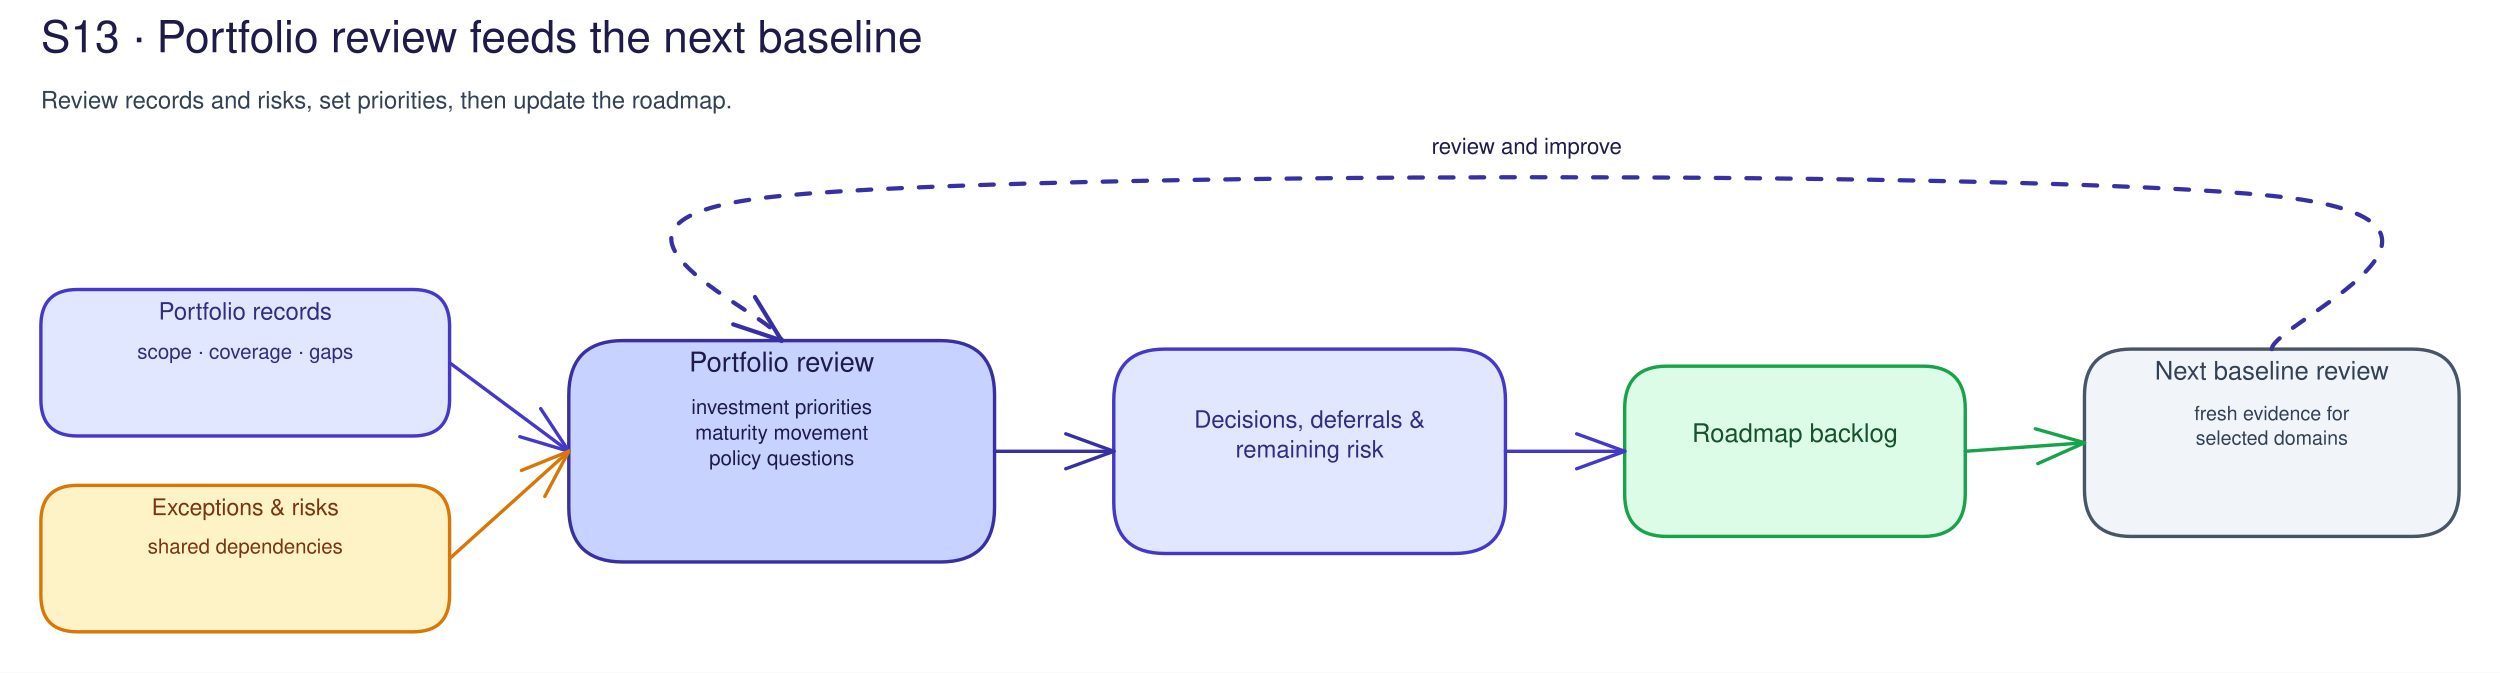
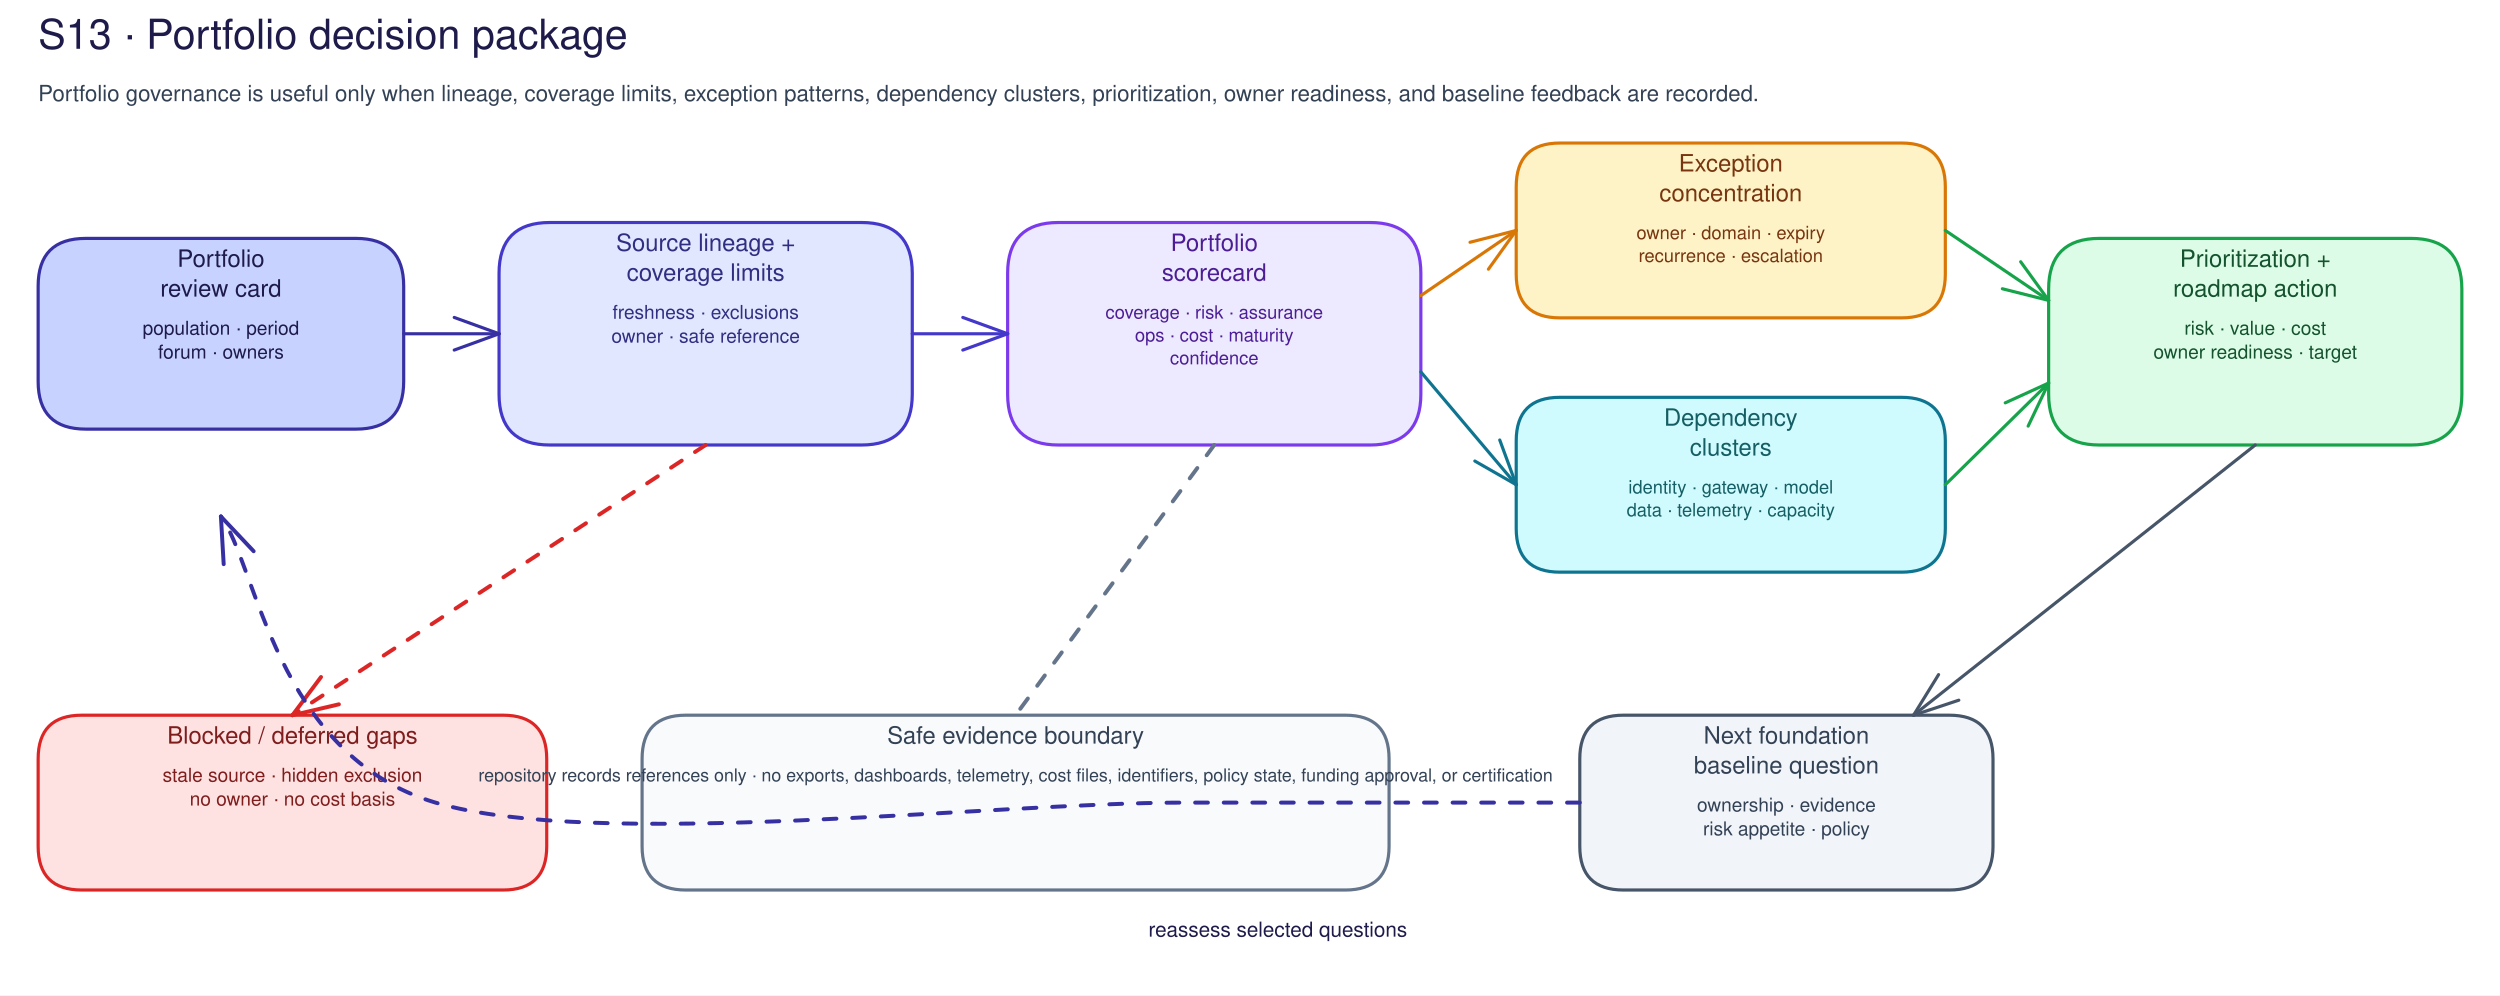
- <svg xmlns="http://www.w3.org/2000/svg" version="1.1" viewBox="0 0 1468 395" width="1468" height="395">
+ <svg xmlns="http://www.w3.org/2000/svg" version="1.1" viewBox="0 0 1573 626.25" width="1573" height="626.25">
  <defs>
    <style class="style-fonts">
      @font-face {
        font-family: "Virgil";
        src: url("https://unpkg.com/@excalidraw/excalidraw@undefined/dist/excalidraw-assets/Virgil.woff2");
      }
      @font-face {
        font-family: "Cascadia";
        src: url("https://unpkg.com/@excalidraw/excalidraw@undefined/dist/excalidraw-assets/Cascadia.woff2");
      }
      @font-face {
        font-family: "Assistant";
        src: url("https://unpkg.com/@excalidraw/excalidraw@undefined/dist/excalidraw-assets/Assistant-Regular.woff2");
      }
    </style>
  </defs>
-   <rect x="0" y="0" width="1468" height="395" fill="#ffffff" />
-   <g transform="translate(24 24) rotate(0 500 16.25)">
-     <text x="0" y="0" font-family="Helvetica, Segoe UI Emoji" font-size="26px" fill="#1e1b4b" text-anchor="start" style="white-space: pre;" direction="ltr" dominant-baseline="text-before-edge">S13 · Portfolio review feeds the next baseline</text>
-   </g>
-   <g transform="translate(24 60) rotate(0 630 8.75)">
-     <text x="0" y="0" font-family="Helvetica, Segoe UI Emoji" font-size="14px" fill="#334155" text-anchor="start" style="white-space: pre;" direction="ltr" dominant-baseline="text-before-edge">Review records and risks, set priorities, then update the roadmap.</text>
-   </g>
-   <g stroke-linecap="round" transform="translate(24 170) rotate(0 120 43)">
-     <path d="M21.5 0 C65.6 0, 109.69 0, 218.5 0 C232.83 0, 240 7.17, 240 21.5 C240 30.99, 240 40.49, 240 64.5 C240 78.83, 232.83 86, 218.5 86 C157.49 86, 96.48 86, 21.5 86 C7.17 86, 0 78.83, 0 64.5 C0 53.46, 0 42.43, 0 21.5 C0 7.17, 7.17 0, 21.5 0" stroke="none" stroke-width="0" fill="#e0e7ff" />
-     <path d="M21.5 0 C61.82 0, 102.15 0, 218.5 0 M21.5 0 C64.36 0, 107.22 0, 218.5 0 M218.5 0 C232.83 0, 240 7.17, 240 21.5 M218.5 0 C232.83 0, 240 7.17, 240 21.5 M240 21.5 C240 31.71, 240 41.92, 240 64.5 M240 21.5 C240 33.62, 240 45.75, 240 64.5 M240 64.5 C240 78.83, 232.83 86, 218.5 86 M240 64.5 C240 78.83, 232.83 86, 218.5 86 M218.5 86 C153.35 86, 88.2 86, 21.5 86 M218.5 86 C162.4 86, 106.29 86, 21.5 86 M21.5 86 C7.17 86, 0 78.83, 0 64.5 M21.5 86 C7.17 86, 0 78.83, 0 64.5 M0 64.5 C0 53.52, 0 42.54, 0 21.5 M0 64.5 C0 54.77, 0 45.05, 0 21.5 M0 21.5 C0 7.17, 7.17 0, 21.5 0 M0 21.5 C0 7.17, 7.17 0, 21.5 0" stroke="#4338ca" stroke-width="2" fill="none" />
-   </g>
-   <g transform="translate(30 184) rotate(0 114 8.75)">
-     <text x="114" y="0" font-family="Helvetica, Segoe UI Emoji" font-size="14px" fill="#312e81" text-anchor="middle" style="white-space: pre;" direction="ltr" dominant-baseline="text-before-edge">Portfolio records</text>
-   </g>
-   <g transform="translate(30 207.5) rotate(0 114 7.5)">
-     <text x="114" y="0" font-family="Helvetica, Segoe UI Emoji" font-size="12px" fill="#312e81" text-anchor="middle" style="white-space: pre;" direction="ltr" dominant-baseline="text-before-edge">scope · coverage · gaps</text>
-   </g>
-   <g stroke-linecap="round" transform="translate(24 285) rotate(0 120 43)">
-     <path d="M21.5 0 C73.35 0, 125.19 0, 218.5 0 C232.83 0, 240 7.17, 240 21.5 C240 33.79, 240 46.07, 240 64.5 C240 78.83, 232.83 86, 218.5 86 C140.21 86, 61.91 86, 21.5 86 C7.17 86, 0 78.83, 0 64.5 C0 52.77, 0 41.04, 0 21.5 C0 7.17, 7.17 0, 21.5 0" stroke="none" stroke-width="0" fill="#fef3c7" />
-     <path d="M21.5 0 C61.86 0, 102.22 0, 218.5 0 M21.5 0 C69.04 0, 116.57 0, 218.5 0 M218.5 0 C232.83 0, 240 7.17, 240 21.5 M218.5 0 C232.83 0, 240 7.17, 240 21.5 M240 21.5 C240 37.52, 240 53.54, 240 64.5 M240 21.5 C240 31.9, 240 42.3, 240 64.5 M240 64.5 C240 78.83, 232.83 86, 218.5 86 M240 64.5 C240 78.83, 232.83 86, 218.5 86 M218.5 86 C141.87 86, 65.25 86, 21.5 86 M218.5 86 C149.7 86, 80.9 86, 21.5 86 M21.5 86 C7.17 86, 0 78.83, 0 64.5 M21.5 86 C7.17 86, 0 78.83, 0 64.5 M0 64.5 C0 51.54, 0 38.59, 0 21.5 M0 64.5 C0 54.37, 0 44.23, 0 21.5 M0 21.5 C0 7.17, 7.17 0, 21.5 0 M0 21.5 C0 7.17, 7.17 0, 21.5 0" stroke="#d97706" stroke-width="2" fill="none" />
-   </g>
-   <g transform="translate(30 299) rotate(0 114 8.4375)">
-     <text x="114" y="0" font-family="Helvetica, Segoe UI Emoji" font-size="13.5px" fill="#78350f" text-anchor="middle" style="white-space: pre;" direction="ltr" dominant-baseline="text-before-edge">Exceptions &amp; risks</text>
-   </g>
-   <g transform="translate(30 321.875) rotate(0 114 7.5)">
-     <text x="114" y="0" font-family="Helvetica, Segoe UI Emoji" font-size="12px" fill="#78350f" text-anchor="middle" style="white-space: pre;" direction="ltr" dominant-baseline="text-before-edge">shared dependencies</text>
-   </g>
-   <g stroke-linecap="round" transform="translate(334 200) rotate(0 125 65)">
-     <path d="M32 0 C88.27 0, 144.54 0, 218 0 C239.33 0, 250 10.67, 250 32 C250 55.15, 250 78.29, 250 98 C250 119.33, 239.33 130, 218 130 C164.96 130, 111.93 130, 32 130 C10.67 130, 0 119.33, 0 98 C0 78.93, 0 59.87, 0 32 C0 10.67, 10.67 0, 32 0" stroke="none" stroke-width="0" fill="#c7d2fe" />
-     <path d="M32 0 C70.14 0, 108.28 0, 218 0 M32 0 C81.3 0, 130.59 0, 218 0 M218 0 C239.33 0, 250 10.67, 250 32 M218 0 C239.33 0, 250 10.67, 250 32 M250 32 C250 52.3, 250 72.6, 250 98 M250 32 C250 45.32, 250 58.64, 250 98 M250 98 C250 119.33, 239.33 130, 218 130 M250 98 C250 119.33, 239.33 130, 218 130 M218 130 C172.02 130, 126.04 130, 32 130 M218 130 C178.25 130, 138.51 130, 32 130 M32 130 C10.67 130, 0 119.33, 0 98 M32 130 C10.67 130, 0 119.33, 0 98 M0 98 C0 75.08, 0 52.16, 0 32 M0 98 C0 81.82, 0 65.64, 0 32 M0 32 C0 10.67, 10.67 0, 32 0 M0 32 C0 10.67, 10.67 0, 32 0" stroke="#3730a3" stroke-width="2" fill="none" />
-   </g>
-   <g transform="translate(340 214) rotate(0 119 10)">
-     <text x="119" y="0" font-family="Helvetica, Segoe UI Emoji" font-size="16px" fill="#1e1b4b" text-anchor="middle" style="white-space: pre;" direction="ltr" dominant-baseline="text-before-edge">Portfolio review</text>
-   </g>
-   <g transform="translate(340 240) rotate(0 119 22.5)">
-     <text x="119" y="0" font-family="Helvetica, Segoe UI Emoji" font-size="12px" fill="#1e1b4b" text-anchor="middle" style="white-space: pre;" direction="ltr" dominant-baseline="text-before-edge">investment priorities</text>
-     <text x="119" y="15" font-family="Helvetica, Segoe UI Emoji" font-size="12px" fill="#1e1b4b" text-anchor="middle" style="white-space: pre;" direction="ltr" dominant-baseline="text-before-edge">maturity movement</text>
-     <text x="119" y="30" font-family="Helvetica, Segoe UI Emoji" font-size="12px" fill="#1e1b4b" text-anchor="middle" style="white-space: pre;" direction="ltr" dominant-baseline="text-before-edge">policy questions</text>
-   </g>
-   <g stroke-linecap="round">
-     <g transform="translate(264 213) rotate(0 35 26)">
-       <path d="M0 0 C14.37 10.67, 28.74 21.35, 70 52 M0 0 C20.21 15.02, 40.43 30.03, 70 52" stroke="#4338ca" stroke-width="2" fill="none" />
-     </g>
-     <g transform="translate(264 213) rotate(0 35 26)">
-       <path d="M41.25 43.43 C47.15 45.19, 53.05 46.95, 70 52 M41.25 43.43 C49.55 45.9, 57.86 48.38, 70 52" stroke="#4338ca" stroke-width="2" fill="none" />
-     </g>
-     <g transform="translate(264 213) rotate(0 35 26)">
-       <path d="M53.49 26.95 C56.88 32.09, 60.27 37.23, 70 52 M53.49 26.95 C58.26 34.19, 63.02 41.42, 70 52" stroke="#4338ca" stroke-width="2" fill="none" />
-     </g>
-   </g>
-   <mask />
-   <g stroke-linecap="round">
-     <g transform="translate(264 328) rotate(0 35 -31.5)">
-       <path d="M0 0 C14.37 -12.93, 28.74 -25.87, 70 -63 M0 0 C20.77 -18.69, 41.54 -37.38, 70 -63" stroke="#d97706" stroke-width="2" fill="none" />
-     </g>
-     <g transform="translate(264 328) rotate(0 35 -31.5)">
-       <path d="M55.91 -36.51 C58.8 -41.95, 61.7 -47.39, 70 -63 M55.91 -36.51 C60.09 -44.37, 64.27 -52.23, 70 -63" stroke="#d97706" stroke-width="2" fill="none" />
-     </g>
-     <g transform="translate(264 328) rotate(0 35 -31.5)">
-       <path d="M42.18 -51.77 C47.89 -54.07, 53.6 -56.38, 70 -63 M42.18 -51.77 C50.44 -55.1, 58.69 -58.43, 70 -63" stroke="#d97706" stroke-width="2" fill="none" />
-     </g>
-   </g>
-   <mask />
-   <g stroke-linecap="round" transform="translate(654 205) rotate(0 115 60)">
-     <path d="M30 0 C81.25 0, 132.49 0, 200 0 C220 0, 230 10, 230 30 C230 49.54, 230 69.07, 230 90 C230 110, 220 120, 200 120 C138 120, 76.01 120, 30 120 C10 120, 0 110, 0 90 C0 71.06, 0 52.12, 0 30 C0 10, 10 0, 30 0" stroke="none" stroke-width="0" fill="#e0e7ff" />
-     <path d="M30 0 C64.91 0, 99.83 0, 200 0 M30 0 C81.78 0, 133.57 0, 200 0 M200 0 C220 0, 230 10, 230 30 M200 0 C220 0, 230 10, 230 30 M230 30 C230 49.97, 230 69.93, 230 90 M230 30 C230 46.1, 230 62.2, 230 90 M230 90 C230 110, 220 120, 200 120 M230 90 C230 110, 220 120, 200 120 M200 120 C141.47 120, 82.94 120, 30 120 M200 120 C145.41 120, 90.82 120, 30 120 M30 120 C10 120, 0 110, 0 90 M30 120 C10 120, 0 110, 0 90 M0 90 C0 76.56, 0 63.13, 0 30 M0 90 C0 66.34, 0 42.68, 0 30 M0 30 C0 10, 10 0, 30 0 M0 30 C0 10, 10 0, 30 0" stroke="#4338ca" stroke-width="2" fill="none" />
-   </g>
-   <g transform="translate(654 247.5) rotate(0 115 17.5)">
-     <text x="115" y="0" font-family="Helvetica, Segoe UI Emoji" font-size="14px" fill="#312e81" text-anchor="middle" style="white-space: pre;" direction="ltr" dominant-baseline="text-before-edge">Decisions, deferrals &amp;</text>
-     <text x="115" y="17.5" font-family="Helvetica, Segoe UI Emoji" font-size="14px" fill="#312e81" text-anchor="middle" style="white-space: pre;" direction="ltr" dominant-baseline="text-before-edge">remaining risk</text>
-   </g>
-   <g stroke-linecap="round" transform="translate(954 215) rotate(0 100 50)">
-     <path d="M25 0 C64.15 0, 103.3 0, 175 0 C191.67 0, 200 8.33, 200 25 C200 36.78, 200 48.56, 200 75 C200 91.67, 191.67 100, 175 100 C121.52 100, 68.05 100, 25 100 C8.33 100, 0 91.67, 0 75 C0 58.68, 0 42.36, 0 25 C0 8.33, 8.33 0, 25 0" stroke="none" stroke-width="0" fill="#dcfce7" />
-     <path d="M25 0 C55.83 0, 86.65 0, 175 0 M25 0 C73.06 0, 121.13 0, 175 0 M175 0 C191.67 0, 200 8.33, 200 25 M175 0 C191.67 0, 200 8.33, 200 25 M200 25 C200 36.14, 200 47.28, 200 75 M200 25 C200 43.75, 200 62.5, 200 75 M200 75 C200 91.67, 191.67 100, 175 100 M200 75 C200 91.67, 191.67 100, 175 100 M175 100 C117.53 100, 60.07 100, 25 100 M175 100 C120.39 100, 65.77 100, 25 100 M25 100 C8.33 100, 0 91.67, 0 75 M25 100 C8.33 100, 0 91.67, 0 75 M0 75 C0 62.27, 0 49.54, 0 25 M0 75 C0 58.3, 0 41.6, 0 25 M0 25 C0 8.33, 8.33 0, 25 0 M0 25 C0 8.33, 8.33 0, 25 0" stroke="#16a34a" stroke-width="2" fill="none" />
-   </g>
-   <g transform="translate(954 255.625) rotate(0 100 9.375)">
-     <text x="100" y="0" font-family="Helvetica, Segoe UI Emoji" font-size="15px" fill="#14532d" text-anchor="middle" style="white-space: pre;" direction="ltr" dominant-baseline="text-before-edge">Roadmap backlog</text>
-   </g>
-   <g stroke-linecap="round" transform="translate(1224 205) rotate(0 110 55)">
-     <path d="M27.5 0 C63.89 0, 100.29 0, 192.5 0 C210.83 0, 220 9.17, 220 27.5 C220 46.5, 220 65.51, 220 82.5 C220 100.83, 210.83 110, 192.5 110 C135.03 110, 77.56 110, 27.5 110 C9.17 110, 0 100.83, 0 82.5 C0 63.96, 0 45.41, 0 27.5 C0 9.17, 9.17 0, 27.5 0" stroke="none" stroke-width="0" fill="#f1f5f9" />
-     <path d="M27.5 0 C61.43 0, 95.36 0, 192.5 0 M27.5 0 C82.98 0, 138.47 0, 192.5 0 M192.5 0 C210.83 0, 220 9.17, 220 27.5 M192.5 0 C210.83 0, 220 9.17, 220 27.5 M220 27.5 C220 44.71, 220 61.92, 220 82.5 M220 27.5 C220 42.99, 220 58.47, 220 82.5 M220 82.5 C220 100.83, 210.83 110, 192.5 110 M220 82.5 C220 100.83, 210.83 110, 192.5 110 M192.5 110 C155.88 110, 119.26 110, 27.5 110 M192.5 110 C158.34 110, 124.17 110, 27.5 110 M27.5 110 C9.17 110, 0 100.83, 0 82.5 M27.5 110 C9.17 110, 0 100.83, 0 82.5 M0 82.5 C0 66.81, 0 51.12, 0 27.5 M0 82.5 C0 67.45, 0 52.4, 0 27.5 M0 27.5 C0 9.17, 9.17 0, 27.5 0 M0 27.5 C0 9.17, 9.17 0, 27.5 0" stroke="#475569" stroke-width="2" fill="none" />
-   </g>
-   <g transform="translate(1230 219) rotate(0 104 9.375)">
-     <text x="104" y="0" font-family="Helvetica, Segoe UI Emoji" font-size="15px" fill="#334155" text-anchor="middle" style="white-space: pre;" direction="ltr" dominant-baseline="text-before-edge">Next baseline review</text>
-   </g>
-   <g transform="translate(1230 243.75) rotate(0 104 14.375)">
-     <text x="104" y="0" font-family="Helvetica, Segoe UI Emoji" font-size="11.5px" fill="#334155" text-anchor="middle" style="white-space: pre;" direction="ltr" dominant-baseline="text-before-edge">fresh evidence for</text>
-     <text x="104" y="14.375" font-family="Helvetica, Segoe UI Emoji" font-size="11.5px" fill="#334155" text-anchor="middle" style="white-space: pre;" direction="ltr" dominant-baseline="text-before-edge">selected domains</text>
-   </g>
-   <g stroke-linecap="round">
-     <g transform="translate(584 265) rotate(0 35 0)">
-       <path d="M0 0 C14.41 0, 28.81 0, 70 0 M0 0 C25.2 0, 50.4 0, 70 0" stroke="#3730a3" stroke-width="2" fill="none" />
-     </g>
-     <g transform="translate(584 265) rotate(0 35 0)">
-       <path d="M41.81 10.26 C47.61 8.15, 53.41 6.04, 70 0 M41.81 10.26 C51.96 6.57, 62.11 2.87, 70 0" stroke="#3730a3" stroke-width="2" fill="none" />
-     </g>
-     <g transform="translate(584 265) rotate(0 35 0)">
-       <path d="M41.81 -10.26 C47.61 -8.15, 53.41 -6.04, 70 0 M41.81 -10.26 C51.96 -6.57, 62.11 -2.87, 70 0" stroke="#3730a3" stroke-width="2" fill="none" />
-     </g>
-   </g>
-   <mask />
-   <g stroke-linecap="round">
-     <g transform="translate(884 265) rotate(0 35 0)">
-       <path d="M0 0 C14.41 0, 28.82 0, 70 0 M0 0 C25.75 0, 51.51 0, 70 0" stroke="#4338ca" stroke-width="2" fill="none" />
-     </g>
-     <g transform="translate(884 265) rotate(0 35 0)">
-       <path d="M41.81 10.26 C47.61 8.15, 53.42 6.04, 70 0 M41.81 10.26 C52.18 6.49, 62.55 2.71, 70 0" stroke="#4338ca" stroke-width="2" fill="none" />
-     </g>
-     <g transform="translate(884 265) rotate(0 35 0)">
-       <path d="M41.81 -10.26 C47.61 -8.15, 53.42 -6.04, 70 0 M41.81 -10.26 C52.18 -6.49, 62.55 -2.71, 70 0" stroke="#4338ca" stroke-width="2" fill="none" />
-     </g>
-   </g>
-   <mask />
-   <g stroke-linecap="round">
-     <g transform="translate(1154 265) rotate(0 35 -2.5)">
-       <path d="M0 0 C14.42 -1.03, 28.83 -2.06, 70 -5 M0 0 C26.31 -1.88, 52.62 -3.76, 70 -5" stroke="#16a34a" stroke-width="2" fill="none" />
-     </g>
-     <g transform="translate(1154 265) rotate(0 35 -2.5)">
-       <path d="M42.61 7.24 C48.25 4.72, 53.89 2.2, 70 -5 M42.61 7.24 C52.91 2.64, 63.2 -1.96, 70 -5" stroke="#16a34a" stroke-width="2" fill="none" />
-     </g>
-     <g transform="translate(1154 265) rotate(0 35 -2.5)">
-       <path d="M41.15 -13.23 C47.09 -11.53, 53.03 -9.84, 70 -5 M41.15 -13.23 C51.99 -10.13, 62.84 -7.04, 70 -5" stroke="#16a34a" stroke-width="2" fill="none" />
-     </g>
-   </g>
-   <mask />
-   <g stroke-linecap="round">
-     <g transform="translate(1334 205) rotate(0 -437.5 -45)">
-       <path d="M0 0 C0 -15, 145.83 -75, 0 -90 C-145.83 -105, -729.17 -104.17, -875 -90 C-1020.83 -75.83, -875 -19.17, -875 -5" stroke="#3730a3" stroke-width="2.5" fill="none" stroke-dasharray="8 10" />
-     </g>
-     <g transform="translate(1334 205) rotate(0 -437.5 -45)">
-       <path d="M-903.45 -14.52 C-897.59 -12.56, -891.73 -10.6, -875 -5" stroke="#3730a3" stroke-width="2.5" fill="none" />
-     </g>
-     <g transform="translate(1334 205) rotate(0 -437.5 -45)">
-       <path d="M-890.67 -30.58 C-887.44 -25.31, -884.21 -20.04, -875 -5" stroke="#3730a3" stroke-width="2.5" fill="none" />
-     </g>
-   </g>
-   <mask />
-   <g transform="translate(776.5 87) rotate(0 120 8.125)">
-     <text x="120" y="0" font-family="Helvetica, Segoe UI Emoji" font-size="13px" fill="#1e1b4b" text-anchor="middle" style="white-space: pre;" direction="ltr" dominant-baseline="text-before-edge">review and improve</text>
+   <rect x="0" y="0" width="1573" height="626.25" fill="#ffffff" />
+   <g transform="translate(24 24) rotate(0 750 16.25)">
+     <text x="0" y="0" font-family="Helvetica, Segoe UI Emoji" font-size="26px" fill="#1e1b4b" text-anchor="start" style="white-space: pre;" direction="ltr" dominant-baseline="text-before-edge">S13 · Portfolio decision package</text>
+   </g>
+   <g transform="translate(24 60) rotate(0 750 8.75)">
+     <text x="0" y="0" font-family="Helvetica, Segoe UI Emoji" font-size="14px" fill="#334155" text-anchor="start" style="white-space: pre;" direction="ltr" dominant-baseline="text-before-edge">Portfolio governance is useful only when lineage, coverage limits, exception patterns, dependency clusters, prioritization, owner readiness, and baseline feedback are recorded.</text>
+   </g>
+   <g stroke-linecap="round" transform="translate(24 150) rotate(0 115 60)">
+     <path d="M30 0 C68.05 0, 106.1 0, 200 0 C220 0, 230 10, 230 30 C230 43.25, 230 56.5, 230 90 C230 110, 220 120, 200 120 C147.35 120, 94.7 120, 30 120 C10 120, 0 110, 0 90 C0 74.6, 0 59.2, 0 30 C0 10, 10 0, 30 0" stroke="none" stroke-width="0" fill="#c7d2fe" />
+     <path d="M30 0 C64.8 0, 99.59 0, 200 0 M30 0 C66.98 0, 103.97 0, 200 0 M200 0 C220 0, 230 10, 230 30 M200 0 C220 0, 230 10, 230 30 M230 30 C230 44.24, 230 58.49, 230 90 M230 30 C230 46.92, 230 63.83, 230 90 M230 90 C230 110, 220 120, 200 120 M230 90 C230 110, 220 120, 200 120 M200 120 C143.78 120, 87.56 120, 30 120 M200 120 C151.59 120, 103.17 120, 30 120 M30 120 C10 120, 0 110, 0 90 M30 120 C10 120, 0 110, 0 90 M0 90 C0 74.68, 0 59.36, 0 30 M0 90 C0 76.43, 0 62.86, 0 30 M0 30 C0 10, 10 0, 30 0 M0 30 C0 10, 10 0, 30 0" stroke="#3730a3" stroke-width="2" fill="none" />
+   </g>
+   <g transform="translate(30 164) rotate(0 109 18.75)">
+     <text x="109" y="0" font-family="Helvetica, Segoe UI Emoji" font-size="15px" fill="#1e1b4b" text-anchor="middle" style="white-space: pre;" direction="ltr" dominant-baseline="text-before-edge">Portfolio</text>
+     <text x="109" y="18.75" font-family="Helvetica, Segoe UI Emoji" font-size="15px" fill="#1e1b4b" text-anchor="middle" style="white-space: pre;" direction="ltr" dominant-baseline="text-before-edge">review card</text>
+   </g>
+   <g transform="translate(30 207.5) rotate(0 109 15)">
+     <text x="109" y="0" font-family="Helvetica, Segoe UI Emoji" font-size="12px" fill="#1e1b4b" text-anchor="middle" style="white-space: pre;" direction="ltr" dominant-baseline="text-before-edge">population · period</text>
+     <text x="109" y="15" font-family="Helvetica, Segoe UI Emoji" font-size="12px" fill="#1e1b4b" text-anchor="middle" style="white-space: pre;" direction="ltr" dominant-baseline="text-before-edge">forum · owners</text>
+   </g>
+   <g stroke-linecap="round" transform="translate(314 140) rotate(0 130 70)">
+     <path d="M32 0 C83.58 0, 135.17 0, 228 0 C249.33 0, 260 10.67, 260 32 C260 53.72, 260 75.43, 260 108 C260 129.33, 249.33 140, 228 140 C150.1 140, 72.21 140, 32 140 C10.67 140, 0 129.33, 0 108 C0 87.27, 0 66.54, 0 32 C0 10.67, 10.67 0, 32 0" stroke="none" stroke-width="0" fill="#e0e7ff" />
+     <path d="M32 0 C72.16 0, 112.31 0, 228 0 M32 0 C79.29 0, 126.59 0, 228 0 M228 0 C249.33 0, 260 10.67, 260 32 M228 0 C249.33 0, 260 10.67, 260 32 M260 32 C260 60.31, 260 88.62, 260 108 M260 32 C260 50.38, 260 68.77, 260 108 M260 108 C260 129.33, 249.33 140, 228 140 M260 108 C260 129.33, 249.33 140, 228 140 M228 140 C151.76 140, 75.53 140, 32 140 M228 140 C159.55 140, 91.1 140, 32 140 M32 140 C10.67 140, 0 129.33, 0 108 M32 140 C10.67 140, 0 129.33, 0 108 M0 108 C0 85.1, 0 62.2, 0 32 M0 108 C0 90.09, 0 72.18, 0 32 M0 32 C0 10.67, 10.67 0, 32 0 M0 32 C0 10.67, 10.67 0, 32 0" stroke="#4338ca" stroke-width="2" fill="none" />
+   </g>
+   <g transform="translate(320 154) rotate(0 124 18.75)">
+     <text x="124" y="0" font-family="Helvetica, Segoe UI Emoji" font-size="15px" fill="#312e81" text-anchor="middle" style="white-space: pre;" direction="ltr" dominant-baseline="text-before-edge">Source lineage +</text>
+     <text x="124" y="18.75" font-family="Helvetica, Segoe UI Emoji" font-size="15px" fill="#312e81" text-anchor="middle" style="white-space: pre;" direction="ltr" dominant-baseline="text-before-edge">coverage limits</text>
+   </g>
+   <g transform="translate(320 197.5) rotate(0 124 15)">
+     <text x="124" y="0" font-family="Helvetica, Segoe UI Emoji" font-size="12px" fill="#312e81" text-anchor="middle" style="white-space: pre;" direction="ltr" dominant-baseline="text-before-edge">freshness · exclusions</text>
+     <text x="124" y="15" font-family="Helvetica, Segoe UI Emoji" font-size="12px" fill="#312e81" text-anchor="middle" style="white-space: pre;" direction="ltr" dominant-baseline="text-before-edge">owner · safe reference</text>
+   </g>
+   <g stroke-linecap="round" transform="translate(634 140) rotate(0 130 70)">
+     <path d="M32 0 C91.3 0, 150.59 0, 228 0 C249.33 0, 260 10.67, 260 32 C260 58.65, 260 85.31, 260 108 C260 129.33, 249.33 140, 228 140 C172.11 140, 116.22 140, 32 140 C10.67 140, 0 129.33, 0 108 C0 86.05, 0 64.09, 0 32 C0 10.67, 10.67 0, 32 0" stroke="none" stroke-width="0" fill="#ede9fe" />
+     <path d="M32 0 C72.19 0, 112.38 0, 228 0 M32 0 C83.95 0, 135.89 0, 228 0 M228 0 C249.33 0, 260 10.67, 260 32 M228 0 C249.33 0, 260 10.67, 260 32 M260 32 C260 55.38, 260 78.75, 260 108 M260 32 C260 47.34, 260 62.67, 260 108 M260 108 C260 129.33, 249.33 140, 228 140 M260 108 C260 129.33, 249.33 140, 228 140 M228 140 C179.55 140, 131.09 140, 32 140 M228 140 C186.12 140, 144.23 140, 32 140 M32 140 C10.67 140, 0 129.33, 0 108 M32 140 C10.67 140, 0 129.33, 0 108 M0 108 C0 81.61, 0 55.21, 0 32 M0 108 C0 89.37, 0 70.73, 0 32 M0 32 C0 10.67, 10.67 0, 32 0 M0 32 C0 10.67, 10.67 0, 32 0" stroke="#7c3aed" stroke-width="2" fill="none" />
+   </g>
+   <g transform="translate(640 154) rotate(0 124 18.75)">
+     <text x="124" y="0" font-family="Helvetica, Segoe UI Emoji" font-size="15px" fill="#4c1d95" text-anchor="middle" style="white-space: pre;" direction="ltr" dominant-baseline="text-before-edge">Portfolio</text>
+     <text x="124" y="18.75" font-family="Helvetica, Segoe UI Emoji" font-size="15px" fill="#4c1d95" text-anchor="middle" style="white-space: pre;" direction="ltr" dominant-baseline="text-before-edge">scorecard</text>
+   </g>
+   <g transform="translate(640 197.5) rotate(0 124 21.5625)">
+     <text x="124" y="0" font-family="Helvetica, Segoe UI Emoji" font-size="11.5px" fill="#4c1d95" text-anchor="middle" style="white-space: pre;" direction="ltr" dominant-baseline="text-before-edge">coverage · risk · assurance</text>
+     <text x="124" y="14.375" font-family="Helvetica, Segoe UI Emoji" font-size="11.5px" fill="#4c1d95" text-anchor="middle" style="white-space: pre;" direction="ltr" dominant-baseline="text-before-edge">ops · cost · maturity</text>
+     <text x="124" y="28.75" font-family="Helvetica, Segoe UI Emoji" font-size="11.5px" fill="#4c1d95" text-anchor="middle" style="white-space: pre;" direction="ltr" dominant-baseline="text-before-edge">confidence</text>
+   </g>
+   <g stroke-linecap="round" transform="translate(954 90) rotate(0 135 55)">
+     <path d="M27.5 0 C101 0, 174.51 0, 242.5 0 C260.83 0, 270 9.17, 270 27.5 C270 39.36, 270 51.22, 270 82.5 C270 100.83, 260.83 110, 242.5 110 C162.33 110, 82.17 110, 27.5 110 C9.17 110, 0 100.83, 0 82.5 C0 65.73, 0 48.95, 0 27.5 C0 9.17, 9.17 0, 27.5 0" stroke="none" stroke-width="0" fill="#fef3c7" />
+     <path d="M27.5 0 C71.63 0, 115.76 0, 242.5 0 M27.5 0 C89.59 0, 151.67 0, 242.5 0 M242.5 0 C260.83 0, 270 9.17, 270 27.5 M242.5 0 C260.83 0, 270 9.17, 270 27.5 M270 27.5 C270 40.85, 270 54.2, 270 82.5 M270 27.5 C270 47.4, 270 67.29, 270 82.5 M270 82.5 C270 100.83, 260.83 110, 242.5 110 M270 82.5 C270 100.83, 260.83 110, 242.5 110 M242.5 110 C176.83 110, 111.16 110, 27.5 110 M242.5 110 C182.7 110, 122.9 110, 27.5 110 M27.5 110 C9.17 110, 0 100.83, 0 82.5 M27.5 110 C9.17 110, 0 100.83, 0 82.5 M0 82.5 C0 60.87, 0 39.24, 0 27.5 M0 82.5 C0 68.49, 0 54.49, 0 27.5 M0 27.5 C0 9.17, 9.17 0, 27.5 0 M0 27.5 C0 9.17, 9.17 0, 27.5 0" stroke="#d97706" stroke-width="2" fill="none" />
+   </g>
+   <g transform="translate(960 104) rotate(0 129 18.75)">
+     <text x="129" y="0" font-family="Helvetica, Segoe UI Emoji" font-size="15px" fill="#78350f" text-anchor="middle" style="white-space: pre;" direction="ltr" dominant-baseline="text-before-edge">Exception</text>
+     <text x="129" y="18.75" font-family="Helvetica, Segoe UI Emoji" font-size="15px" fill="#78350f" text-anchor="middle" style="white-space: pre;" direction="ltr" dominant-baseline="text-before-edge">concentration</text>
+   </g>
+   <g transform="translate(960 147.5) rotate(0 129 14.375)">
+     <text x="129" y="0" font-family="Helvetica, Segoe UI Emoji" font-size="11.5px" fill="#78350f" text-anchor="middle" style="white-space: pre;" direction="ltr" dominant-baseline="text-before-edge">owner · domain · expiry</text>
+     <text x="129" y="14.375" font-family="Helvetica, Segoe UI Emoji" font-size="11.5px" fill="#78350f" text-anchor="middle" style="white-space: pre;" direction="ltr" dominant-baseline="text-before-edge">recurrence · escalation</text>
+   </g>
+   <g stroke-linecap="round" transform="translate(954 250) rotate(0 135 55)">
+     <path d="M27.5 0 C109.46 0, 191.43 0, 242.5 0 C260.83 0, 270 9.17, 270 27.5 C270 42.93, 270 58.36, 270 82.5 C270 100.83, 260.83 110, 242.5 110 C186.47 110, 130.44 110, 27.5 110 C9.17 110, 0 100.83, 0 82.5 C0 64.84, 0 47.18, 0 27.5 C0 9.17, 9.17 0, 27.5 0" stroke="none" stroke-width="0" fill="#cffafe" />
+     <path d="M27.5 0 C71.67 0, 115.84 0, 242.5 0 M27.5 0 C94.69 0, 161.88 0, 242.5 0 M242.5 0 C260.83 0, 270 9.17, 270 27.5 M242.5 0 C260.83 0, 270 9.17, 270 27.5 M270 27.5 C270 48.28, 270 69.06, 270 82.5 M270 27.5 C270 45.19, 270 62.88, 270 82.5 M270 82.5 C270 100.83, 260.83 110, 242.5 110 M270 82.5 C270 100.83, 260.83 110, 242.5 110 M242.5 110 C164.31 110, 86.11 110, 27.5 110 M242.5 110 C168.84 110, 95.18 110, 27.5 110 M27.5 110 C9.17 110, 0 100.83, 0 82.5 M27.5 110 C9.17 110, 0 100.83, 0 82.5 M0 82.5 C0 69.34, 0 56.18, 0 27.5 M0 82.5 C0 67.97, 0 53.44, 0 27.5 M0 27.5 C0 9.17, 9.17 0, 27.5 0 M0 27.5 C0 9.17, 9.17 0, 27.5 0" stroke="#0e7490" stroke-width="2" fill="none" />
+   </g>
+   <g transform="translate(960 264) rotate(0 129 18.75)">
+     <text x="129" y="0" font-family="Helvetica, Segoe UI Emoji" font-size="15px" fill="#155e63" text-anchor="middle" style="white-space: pre;" direction="ltr" dominant-baseline="text-before-edge">Dependency</text>
+     <text x="129" y="18.75" font-family="Helvetica, Segoe UI Emoji" font-size="15px" fill="#155e63" text-anchor="middle" style="white-space: pre;" direction="ltr" dominant-baseline="text-before-edge">clusters</text>
+   </g>
+   <g transform="translate(960 307.5) rotate(0 129 14.375)">
+     <text x="129" y="0" font-family="Helvetica, Segoe UI Emoji" font-size="11.5px" fill="#155e63" text-anchor="middle" style="white-space: pre;" direction="ltr" dominant-baseline="text-before-edge">identity · gateway · model</text>
+     <text x="129" y="14.375" font-family="Helvetica, Segoe UI Emoji" font-size="11.5px" fill="#155e63" text-anchor="middle" style="white-space: pre;" direction="ltr" dominant-baseline="text-before-edge">data · telemetry · capacity</text>
+   </g>
+   <g stroke-linecap="round">
+     <g transform="translate(254 210) rotate(0 30 0)">
+       <path d="M0 0 C12.34 0, 24.68 0, 60 0 M0 0 C20.18 0, 40.35 0, 60 0" stroke="#3730a3" stroke-width="2" fill="none" />
+     </g>
+     <g transform="translate(254 210) rotate(0 30 0)">
+       <path d="M31.81 10.26 C37.61 8.15, 43.4 6.04, 60 0 M31.81 10.26 C41.29 6.81, 50.77 3.36, 60 0" stroke="#3730a3" stroke-width="2" fill="none" />
+     </g>
+     <g transform="translate(254 210) rotate(0 30 0)">
+       <path d="M31.81 -10.26 C37.61 -8.15, 43.4 -6.04, 60 0 M31.81 -10.26 C41.29 -6.81, 50.77 -3.36, 60 0" stroke="#3730a3" stroke-width="2" fill="none" />
+     </g>
+   </g>
+   <mask />
+   <g stroke-linecap="round">
+     <g transform="translate(574 210) rotate(0 30 0)">
+       <path d="M0 0 C12.34 0, 24.68 0, 60 0 M0 0 C20.65 0, 41.3 0, 60 0" stroke="#4338ca" stroke-width="2" fill="none" />
+     </g>
+     <g transform="translate(574 210) rotate(0 30 0)">
+       <path d="M31.81 10.26 C37.61 8.15, 43.41 6.04, 60 0 M31.81 10.26 C41.51 6.73, 51.21 3.2, 60 0" stroke="#4338ca" stroke-width="2" fill="none" />
+     </g>
+     <g transform="translate(574 210) rotate(0 30 0)">
+       <path d="M31.81 -10.26 C37.61 -8.15, 43.41 -6.04, 60 0 M31.81 -10.26 C41.51 -6.73, 51.21 -3.2, 60 0" stroke="#4338ca" stroke-width="2" fill="none" />
+     </g>
+   </g>
+   <mask />
+   <g stroke-linecap="round">
+     <g transform="translate(894 186) rotate(0 30 -20.5)">
+       <path d="M0 0 C12.35 -8.44, 24.69 -16.87, 60 -41 M0 0 C21.13 -14.44, 42.25 -28.87, 60 -41" stroke="#d97706" stroke-width="2" fill="none" />
+     </g>
+     <g transform="translate(894 186) rotate(0 30 -20.5)">
+       <path d="M42.51 -16.62 C46.11 -21.64, 49.71 -26.65, 60 -41 M42.51 -16.62 C48.67 -25.21, 54.83 -33.79, 60 -41" stroke="#d97706" stroke-width="2" fill="none" />
+     </g>
+     <g transform="translate(894 186) rotate(0 30 -20.5)">
+       <path d="M30.94 -33.57 C36.92 -35.1, 42.9 -36.63, 60 -41 M30.94 -33.57 C41.17 -36.18, 51.4 -38.8, 60 -41" stroke="#d97706" stroke-width="2" fill="none" />
+     </g>
+   </g>
+   <mask />
+   <g stroke-linecap="round">
+     <g transform="translate(894 234) rotate(0 30 35.5)">
+       <path d="M0 0 C12.35 14.61, 24.7 29.23, 60 71 M0 0 C21.6 25.56, 43.2 51.12, 60 71" stroke="#0e7490" stroke-width="2" fill="none" />
+     </g>
+     <g transform="translate(894 234) rotate(0 30 35.5)">
+       <path d="M33.97 56.09 C39.33 59.16, 44.68 62.23, 60 71 M33.97 56.09 C43.34 61.46, 52.71 66.83, 60 71" stroke="#0e7490" stroke-width="2" fill="none" />
+     </g>
+     <g transform="translate(894 234) rotate(0 30 35.5)">
+       <path d="M49.64 42.85 C51.77 48.64, 53.91 54.43, 60 71 M49.64 42.85 C53.37 52.98, 57.1 63.12, 60 71" stroke="#0e7490" stroke-width="2" fill="none" />
+     </g>
+   </g>
+   <mask />
+   <g stroke-linecap="round" transform="translate(1289 150) rotate(0 130 65)">
+     <path d="M32 0 C98.58 0, 165.16 0, 228 0 C249.33 0, 260 10.67, 260 32 C260 56.12, 260 80.24, 260 98 C260 119.33, 249.33 130, 228 130 C162.94 130, 97.88 130, 32 130 C10.67 130, 0 119.33, 0 98 C0 74.33, 0 50.66, 0 32 C0 10.67, 10.67 0, 32 0" stroke="none" stroke-width="0" fill="#dcfce7" />
+     <path d="M32 0 C72.35 0, 112.71 0, 228 0 M32 0 C104.11 0, 176.22 0, 228 0 M228 0 C249.33 0, 260 10.67, 260 32 M228 0 C249.33 0, 260 10.67, 260 32 M260 32 C260 51.34, 260 70.68, 260 98 M260 32 C260 51.46, 260 70.92, 260 98 M260 98 C260 119.33, 249.33 130, 228 130 M260 98 C260 119.33, 249.33 130, 228 130 M228 130 C169.28 130, 110.56 130, 32 130 M228 130 C170.57 130, 113.15 130, 32 130 M32 130 C10.67 130, 0 119.33, 0 98 M32 130 C10.67 130, 0 119.33, 0 98 M0 98 C0 75.13, 0 52.25, 0 32 M0 98 C0 74.7, 0 51.4, 0 32 M0 32 C0 10.67, 10.67 0, 32 0 M0 32 C0 10.67, 10.67 0, 32 0" stroke="#16a34a" stroke-width="2" fill="none" />
+   </g>
+   <g transform="translate(1295 164) rotate(0 124 18.75)">
+     <text x="124" y="0" font-family="Helvetica, Segoe UI Emoji" font-size="15px" fill="#14532d" text-anchor="middle" style="white-space: pre;" direction="ltr" dominant-baseline="text-before-edge">Prioritization +</text>
+     <text x="124" y="18.75" font-family="Helvetica, Segoe UI Emoji" font-size="15px" fill="#14532d" text-anchor="middle" style="white-space: pre;" direction="ltr" dominant-baseline="text-before-edge">roadmap action</text>
+   </g>
+   <g transform="translate(1295 207.5) rotate(0 124 15)">
+     <text x="124" y="0" font-family="Helvetica, Segoe UI Emoji" font-size="12px" fill="#14532d" text-anchor="middle" style="white-space: pre;" direction="ltr" dominant-baseline="text-before-edge">risk · value · cost</text>
+     <text x="124" y="15" font-family="Helvetica, Segoe UI Emoji" font-size="12px" fill="#14532d" text-anchor="middle" style="white-space: pre;" direction="ltr" dominant-baseline="text-before-edge">owner readiness · target</text>
+   </g>
+   <g stroke-linecap="round">
+     <g transform="translate(1224 145) rotate(0 32.5 22)">
+       <path d="M0 0 C13.39 9.07, 26.79 18.13, 65 44 M0 0 C25.46 17.23, 50.91 34.47, 65 44" stroke="#16a34a" stroke-width="2" fill="none" />
+     </g>
+     <g transform="translate(1224 145) rotate(0 32.5 22)">
+       <path d="M35.9 36.69 C41.9 38.2, 47.9 39.71, 65 44 M35.9 36.69 C47.3 39.56, 58.69 42.42, 65 44" stroke="#16a34a" stroke-width="2" fill="none" />
+     </g>
+     <g transform="translate(1224 145) rotate(0 32.5 22)">
+       <path d="M47.41 19.7 C51.03 24.71, 54.66 29.72, 65 44 M47.41 19.7 C54.3 29.22, 61.19 38.73, 65 44" stroke="#16a34a" stroke-width="2" fill="none" />
+     </g>
+   </g>
+   <mask />
+   <g stroke-linecap="round">
+     <g transform="translate(1224 305) rotate(0 32.5 -32)">
+       <path d="M0 0 C13.4 -13.19, 26.8 -26.38, 65 -64 M0 0 C25.97 -25.57, 51.94 -51.14, 65 -64" stroke="#16a34a" stroke-width="2" fill="none" />
+     </g>
+     <g transform="translate(1224 305) rotate(0 32.5 -32)">
+       <path d="M52.11 -36.91 C54.77 -42.49, 57.42 -48.08, 65 -64 M52.11 -36.91 C57.26 -47.73, 62.41 -58.56, 65 -64" stroke="#16a34a" stroke-width="2" fill="none" />
+     </g>
+     <g transform="translate(1224 305) rotate(0 32.5 -32)">
+       <path d="M37.71 -51.53 C43.34 -54.1, 48.96 -56.67, 65 -64 M37.71 -51.53 C48.62 -56.51, 59.52 -61.5, 65 -64" stroke="#16a34a" stroke-width="2" fill="none" />
+     </g>
+   </g>
+   <mask />
+   <g stroke-linecap="round" transform="translate(994 450) rotate(0 130 55)">
+     <path d="M27.5 0 C96.92 0, 166.33 0, 232.5 0 C250.83 0, 260 9.17, 260 27.5 C260 46.22, 260 64.94, 260 82.5 C260 100.83, 250.83 110, 232.5 110 C189.15 110, 145.79 110, 27.5 110 C9.17 110, 0 100.83, 0 82.5 C0 61.3, 0 40.1, 0 27.5 C0 9.17, 9.17 0, 27.5 0" stroke="none" stroke-width="0" fill="#f1f5f9" />
+     <path d="M27.5 0 C69.77 0, 112.04 0, 232.5 0 M27.5 0 C70.03 0, 112.57 0, 232.5 0 M232.5 0 C250.83 0, 260 9.17, 260 27.5 M232.5 0 C250.83 0, 260 9.17, 260 27.5 M260 27.5 C260 45, 260 62.5, 260 82.5 M260 27.5 C260 47.37, 260 67.25, 260 82.5 M260 82.5 C260 100.83, 250.83 110, 232.5 110 M260 82.5 C260 100.83, 250.83 110, 232.5 110 M232.5 110 C151.18 110, 69.86 110, 27.5 110 M232.5 110 C191.41 110, 150.33 110, 27.5 110 M27.5 110 C9.17 110, 0 100.83, 0 82.5 M27.5 110 C9.17 110, 0 100.83, 0 82.5 M0 82.5 C0 70.22, 0 57.94, 0 27.5 M0 82.5 C0 65.88, 0 49.26, 0 27.5 M0 27.5 C0 9.17, 9.17 0, 27.5 0 M0 27.5 C0 9.17, 9.17 0, 27.5 0" stroke="#475569" stroke-width="2" fill="none" />
+   </g>
+   <g transform="translate(1000 464) rotate(0 124 18.75)">
+     <text x="124" y="0" font-family="Helvetica, Segoe UI Emoji" font-size="15px" fill="#334155" text-anchor="middle" style="white-space: pre;" direction="ltr" dominant-baseline="text-before-edge">Next foundation</text>
+     <text x="124" y="18.75" font-family="Helvetica, Segoe UI Emoji" font-size="15px" fill="#334155" text-anchor="middle" style="white-space: pre;" direction="ltr" dominant-baseline="text-before-edge">baseline question</text>
+   </g>
+   <g transform="translate(1000 507.5) rotate(0 124 15)">
+     <text x="124" y="0" font-family="Helvetica, Segoe UI Emoji" font-size="12px" fill="#334155" text-anchor="middle" style="white-space: pre;" direction="ltr" dominant-baseline="text-before-edge">ownership · evidence</text>
+     <text x="124" y="15" font-family="Helvetica, Segoe UI Emoji" font-size="12px" fill="#334155" text-anchor="middle" style="white-space: pre;" direction="ltr" dominant-baseline="text-before-edge">risk appetite · policy</text>
+   </g>
+   <g stroke-linecap="round" transform="translate(24 450) rotate(0 160 55)">
+     <path d="M27.5 0 C127.66 0, 227.82 0, 292.5 0 C310.83 0, 320 9.17, 320 27.5 C320 38.79, 320 50.08, 320 82.5 C320 100.83, 310.83 110, 292.5 110 C213.21 110, 133.92 110, 27.5 110 C9.17 110, 0 100.83, 0 82.5 C0 71.41, 0 60.33, 0 27.5 C0 9.17, 9.17 0, 27.5 0" stroke="none" stroke-width="0" fill="#fee2e2" />
+     <path d="M27.5 0 C82.19 0, 136.88 0, 292.5 0 M27.5 0 C88.77 0, 150.05 0, 292.5 0 M292.5 0 C310.83 0, 320 9.17, 320 27.5 M292.5 0 C310.83 0, 320 9.17, 320 27.5 M320 27.5 C320 41.43, 320 55.36, 320 82.5 M320 27.5 C320 45.17, 320 62.84, 320 82.5 M320 82.5 C320 100.83, 310.83 110, 292.5 110 M320 82.5 C320 100.83, 310.83 110, 292.5 110 M292.5 110 C224.95 110, 157.39 110, 27.5 110 M292.5 110 C222.31 110, 152.12 110, 27.5 110 M27.5 110 C9.17 110, 0 100.83, 0 82.5 M27.5 110 C9.17 110, 0 100.83, 0 82.5 M0 82.5 C0 67.69, 0 52.88, 0 27.5 M0 82.5 C0 65.36, 0 48.22, 0 27.5 M0 27.5 C0 9.17, 9.17 0, 27.5 0 M0 27.5 C0 9.17, 9.17 0, 27.5 0" stroke="#dc2626" stroke-width="2" fill="none" />
+   </g>
+   <g transform="translate(30 464) rotate(0 154 9.375)">
+     <text x="154" y="0" font-family="Helvetica, Segoe UI Emoji" font-size="15px" fill="#7f1d1d" text-anchor="middle" style="white-space: pre;" direction="ltr" dominant-baseline="text-before-edge">Blocked / deferred gaps</text>
+   </g>
+   <g transform="translate(30 488.75) rotate(0 154 15)">
+     <text x="154" y="0" font-family="Helvetica, Segoe UI Emoji" font-size="12px" fill="#7f1d1d" text-anchor="middle" style="white-space: pre;" direction="ltr" dominant-baseline="text-before-edge">stale source · hidden exclusion</text>
+     <text x="154" y="15" font-family="Helvetica, Segoe UI Emoji" font-size="12px" fill="#7f1d1d" text-anchor="middle" style="white-space: pre;" direction="ltr" dominant-baseline="text-before-edge">no owner · no cost basis</text>
+   </g>
+   <g stroke-linecap="round" transform="translate(404 450) rotate(0 235 55)">
+     <path d="M27.5 0 C117.69 0, 207.87 0, 442.5 0 C460.83 0, 470 9.17, 470 27.5 C470 42.36, 470 57.23, 470 82.5 C470 100.83, 460.83 110, 442.5 110 C281.92 110, 121.35 110, 27.5 110 C9.17 110, 0 100.83, 0 82.5 C0 70.53, 0 58.55, 0 27.5 C0 9.17, 9.17 0, 27.5 0" stroke="none" stroke-width="0" fill="#f8fafc" />
+     <path d="M27.5 0 C113.23 0, 198.96 0, 442.5 0 M27.5 0 C133.31 0, 239.12 0, 442.5 0 M442.5 0 C460.83 0, 470 9.17, 470 27.5 M442.5 0 C460.83 0, 470 9.17, 470 27.5 M470 27.5 C470 48.86, 470 70.22, 470 82.5 M470 27.5 C470 42.97, 470 58.43, 470 82.5 M470 82.5 C470 100.83, 460.83 110, 442.5 110 M470 82.5 C470 100.83, 460.83 110, 442.5 110 M442.5 110 C312.54 110, 182.58 110, 27.5 110 M442.5 110 C305.83 110, 169.16 110, 27.5 110 M27.5 110 C9.17 110, 0 100.83, 0 82.5 M27.5 110 C9.17 110, 0 100.83, 0 82.5 M0 82.5 C0 65.16, 0 47.83, 0 27.5 M0 82.5 C0 64.84, 0 47.17, 0 27.5 M0 27.5 C0 9.17, 9.17 0, 27.5 0 M0 27.5 C0 9.17, 9.17 0, 27.5 0" stroke="#64748b" stroke-width="2" fill="none" />
+   </g>
+   <g transform="translate(410 464) rotate(0 229 9.375)">
+     <text x="229" y="0" font-family="Helvetica, Segoe UI Emoji" font-size="15px" fill="#334155" text-anchor="middle" style="white-space: pre;" direction="ltr" dominant-baseline="text-before-edge">Safe evidence boundary</text>
+   </g>
+   <g transform="translate(410 488.75) rotate(0 229 7)">
+     <text x="229" y="0" font-family="Helvetica, Segoe UI Emoji" font-size="11.2px" fill="#334155" text-anchor="middle" style="white-space: pre;" direction="ltr" dominant-baseline="text-before-edge">repository records references only · no exports, dashboards, telemetry, cost files, identifiers, policy state, funding approval, or certification</text>
+   </g>
+   <g stroke-linecap="round">
+     <g transform="translate(444 280) rotate(0 -130 85)">
+       <path d="M0 0 C-53.76 35.15, -107.52 70.3, -260 170" stroke="#dc2626" stroke-width="2.5" fill="none" stroke-dasharray="8 10" />
+     </g>
+     <g transform="translate(444 280) rotate(0 -130 85)">
+       <path d="M-242.02 145.98 C-245.74 150.95, -249.46 155.92, -260 170" stroke="#dc2626" stroke-width="2.5" fill="none" />
+     </g>
+     <g transform="translate(444 280) rotate(0 -130 85)">
+       <path d="M-230.79 163.16 C-236.83 164.57, -242.87 165.99, -260 170" stroke="#dc2626" stroke-width="2.5" fill="none" />
+     </g>
+   </g>
+   <mask />
+   <g stroke-linecap="round">
+     <g transform="translate(764 280) rotate(0 -62.5 85)">
+       <path d="M0 0 C-25.85 35.16, -51.71 70.32, -125 170" stroke="#64748b" stroke-width="2.5" fill="none" stroke-dasharray="8 10" />
+     </g>
+   </g>
+   <mask />
+   <g stroke-linecap="round">
+     <g transform="translate(1419 280) rotate(0 -107.5 85)">
+       <path d="M0 0 C-44.48 35.17, -88.96 70.34, -215 170 M0 0 C-63.32 50.07, -126.65 100.14, -215 170" stroke="#475569" stroke-width="2" fill="none" />
+     </g>
+     <g transform="translate(1419 280) rotate(0 -107.5 85)">
+       <path d="M-199.25 144.47 C-202.51 149.75, -205.77 155.03, -215 170 M-199.25 144.47 C-203.89 151.99, -208.53 159.51, -215 170" stroke="#475569" stroke-width="2" fill="none" />
+     </g>
+     <g transform="translate(1419 280) rotate(0 -107.5 85)">
+       <path d="M-186.52 160.56 C-192.41 162.52, -198.31 164.47, -215 170 M-186.52 160.56 C-194.91 163.34, -203.3 166.12, -215 170" stroke="#475569" stroke-width="2" fill="none" />
+     </g>
+   </g>
+   <mask />
+   <g stroke-linecap="round">
+     <g transform="translate(994 505) rotate(0 -427.5 -90)">
+       <path d="M0 0 C-41.67 0, -130 0, -250 0 C-370 0, -619.17 30, -720 0 C-820.83 -30, -832.5 -150, -855 -180" stroke="#3730a3" stroke-width="2.5" fill="none" stroke-dasharray="8 10" />
+     </g>
+     <g transform="translate(994 505) rotate(0 -427.5 -90)">
+       <path d="M-834.42 -158.18 C-838.68 -162.69, -842.94 -167.21, -855 -180" stroke="#3730a3" stroke-width="2.5" fill="none" />
+     </g>
+     <g transform="translate(994 505) rotate(0 -427.5 -90)">
+       <path d="M-853.26 -150.05 C-853.62 -156.25, -853.98 -162.45, -855 -180" stroke="#3730a3" stroke-width="2.5" fill="none" />
+     </g>
+   </g>
+   <mask />
+   <g transform="translate(654 586) rotate(0 150 8.125)">
+     <text x="150" y="0" font-family="Helvetica, Segoe UI Emoji" font-size="13px" fill="#1e1b4b" text-anchor="middle" style="white-space: pre;" direction="ltr" dominant-baseline="text-before-edge">reassess selected questions</text>
  </g>
</svg>
